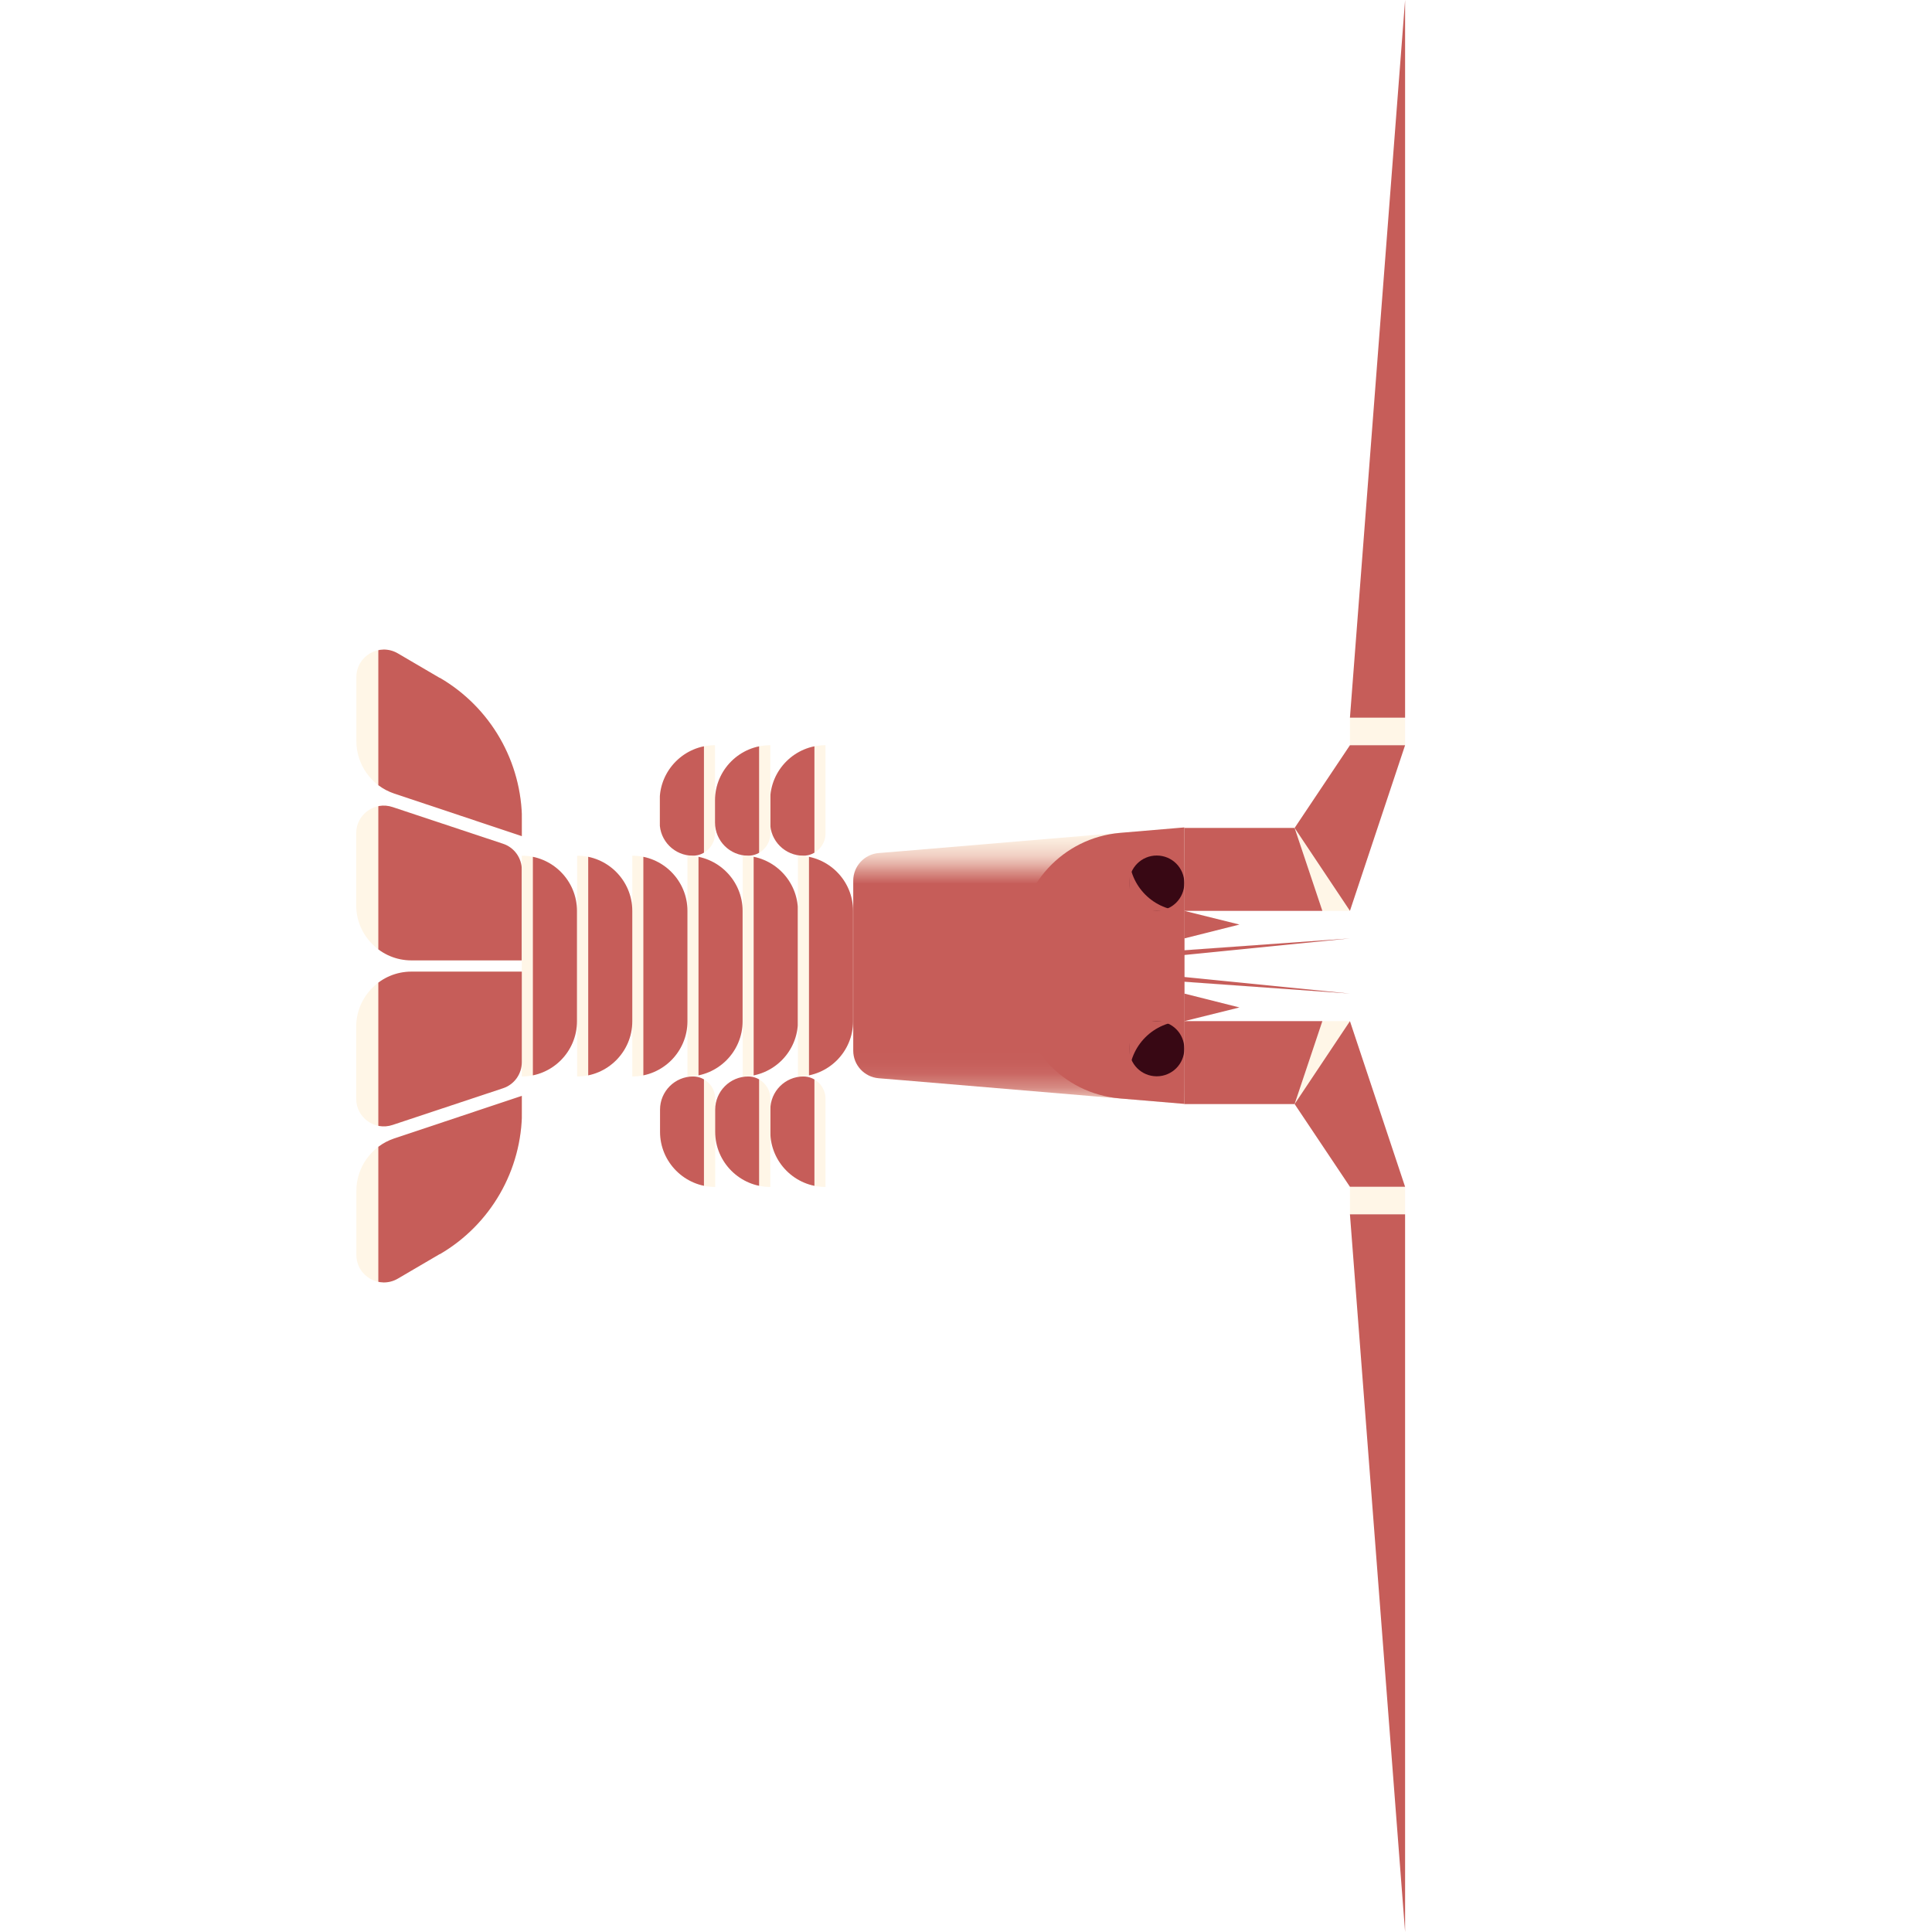
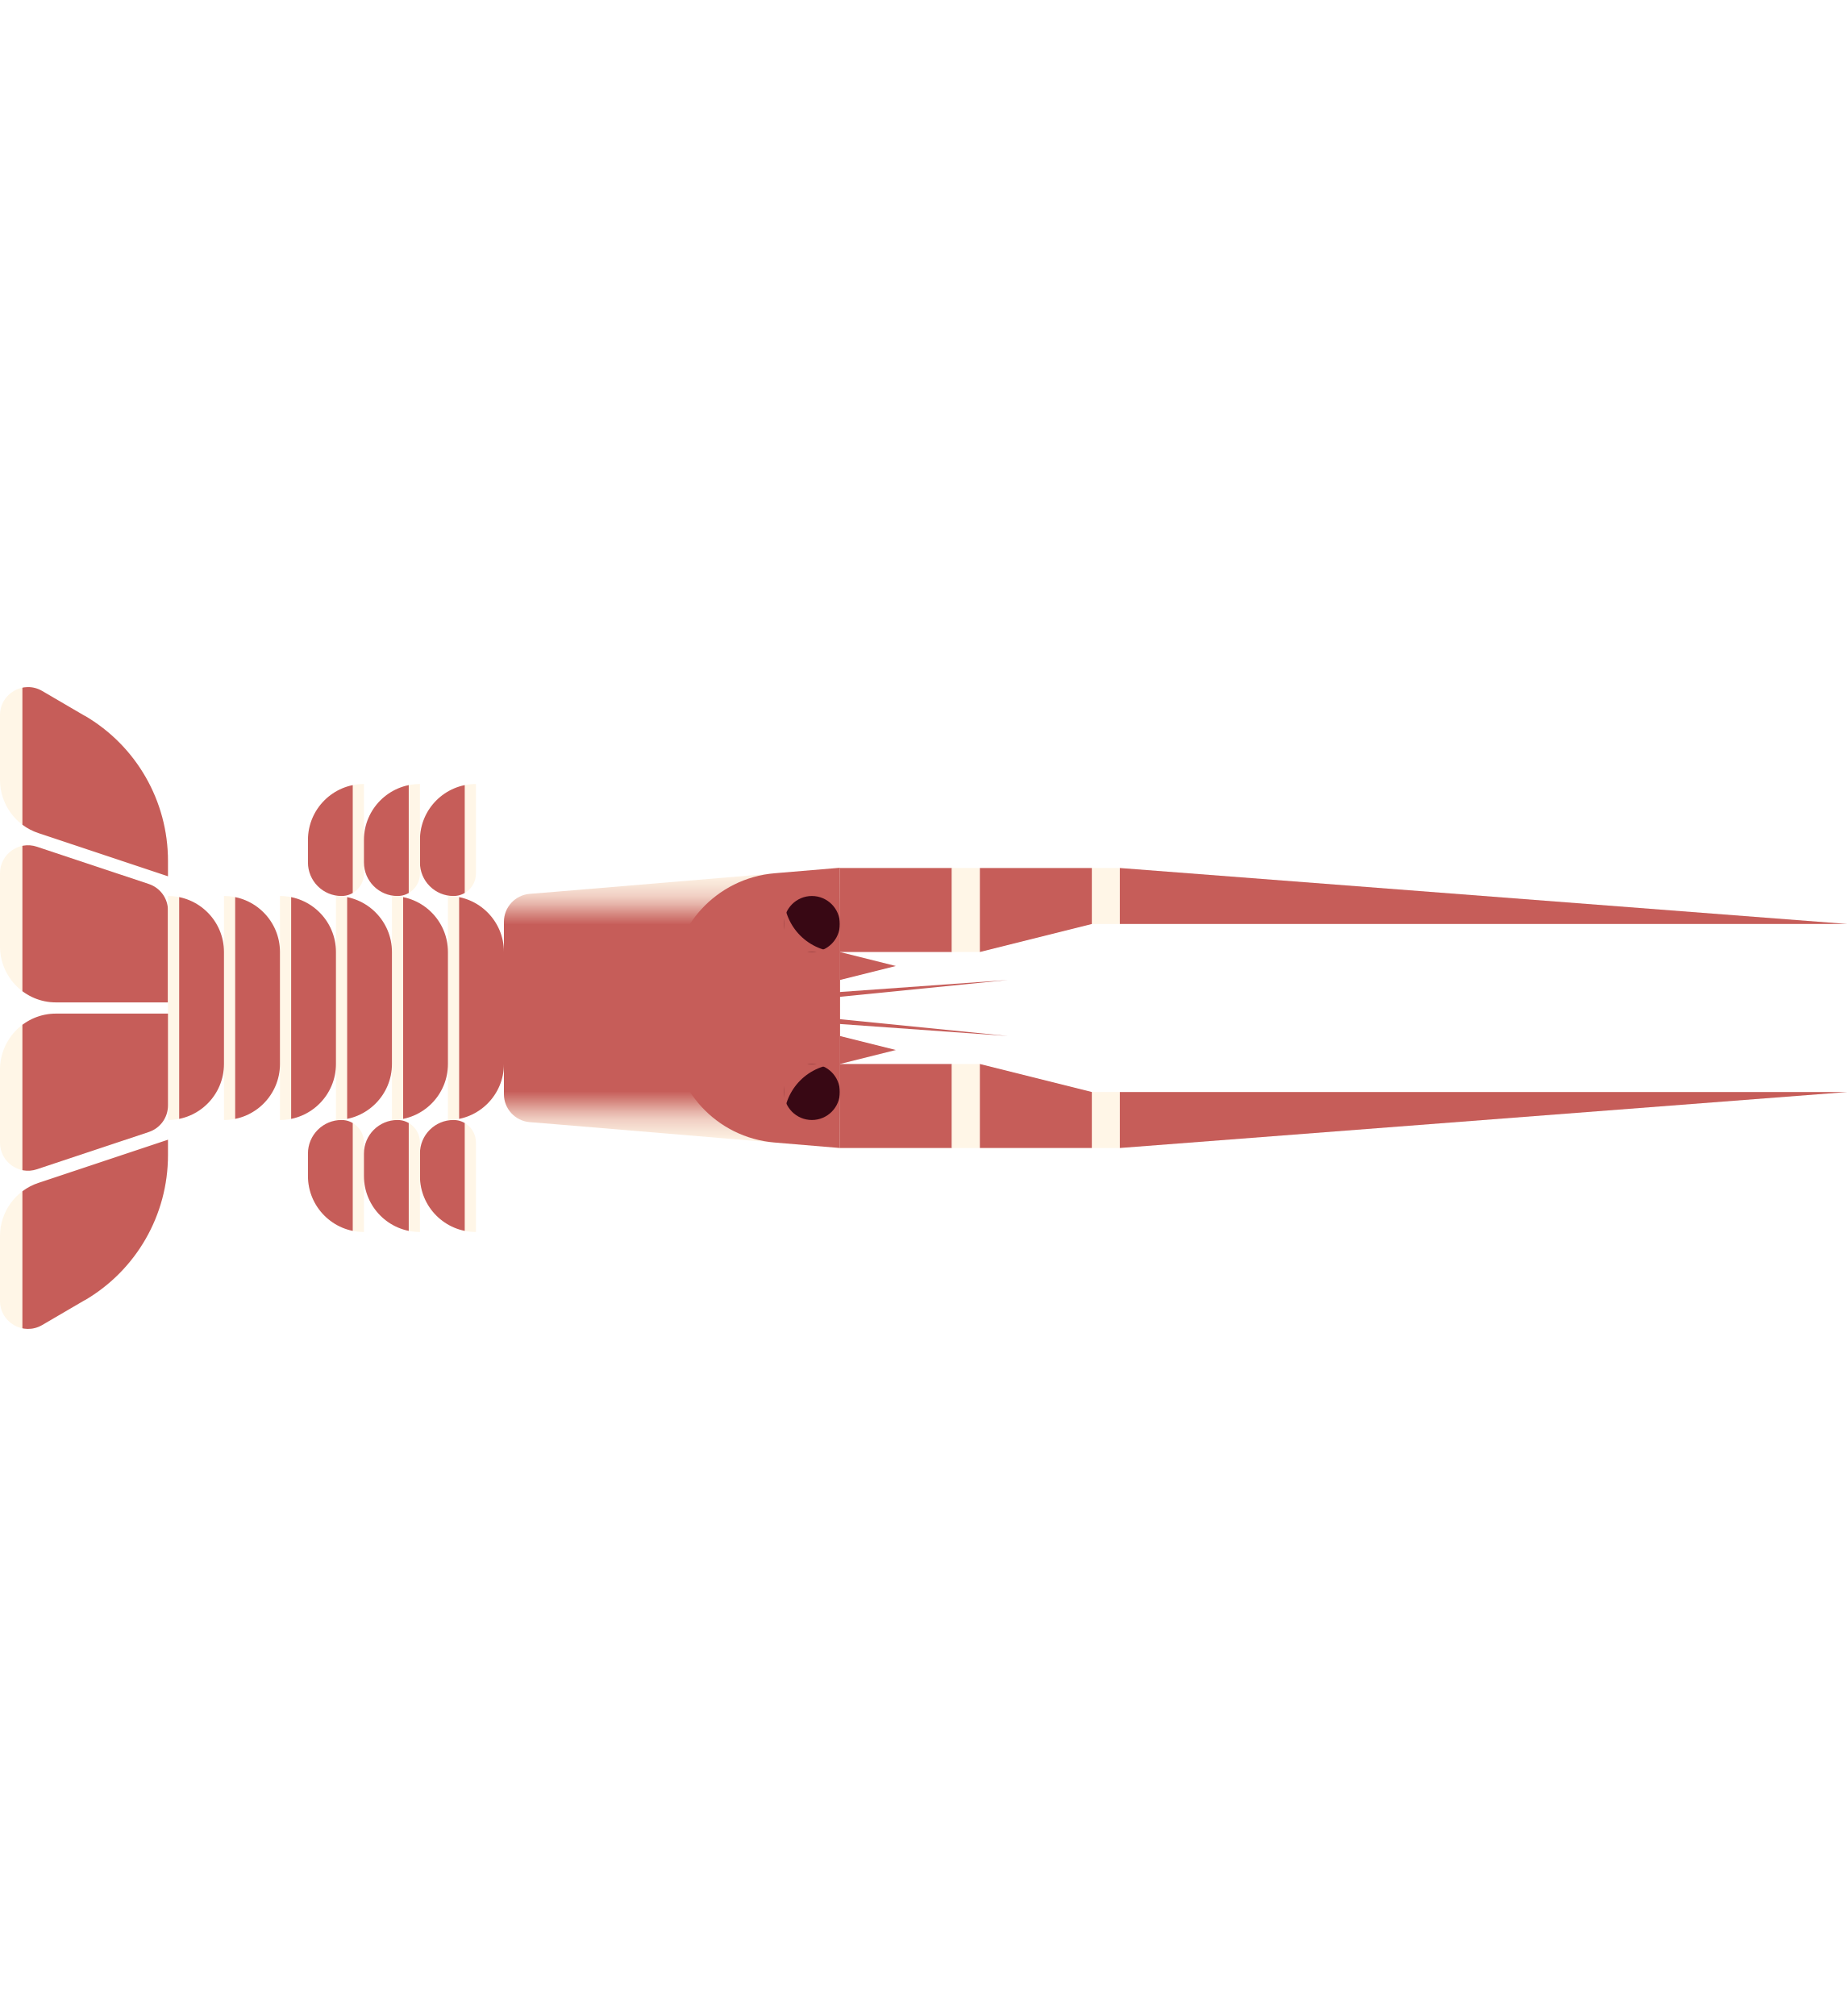
- <svg xmlns="http://www.w3.org/2000/svg" id="_레이어_1" data-name="레이어 1" viewBox="0 0 110 110">
+ <svg xmlns="http://www.w3.org/2000/svg" id="_레이어_2" data-name="레이어 2" viewBox="0 0 165 180">
  <defs>
    <style>
      .cls-1 {
        clip-path: url(#clippath-21);
      }

      .cls-2 {
        clip-path: url(#clippath-6);
      }

      .cls-3 {
        clip-path: url(#clippath-7);
      }

      .cls-4 {
        clip-path: url(#clippath-17);
      }

      .cls-5 {
        clip-path: url(#clippath-15);
      }

      .cls-6 {
        clip-path: url(#clippath-18);
      }

      .cls-7 {
        clip-path: url(#clippath-4);
      }

      .cls-8 {
        fill: #fff6e7;
      }

      .cls-9 {
        fill: #c65d59;
      }

      .cls-10 {
        clip-path: url(#clippath-9);
      }

      .cls-11 {
        clip-path: url(#clippath-10);
      }

      .cls-12 {
        clip-path: url(#clippath-11);
      }

      .cls-13 {
        fill: none;
      }

      .cls-14 {
        fill: #380814;
      }

      .cls-15 {
        clip-path: url(#clippath-1);
      }

      .cls-16 {
        clip-path: url(#clippath-5);
      }

      .cls-17 {
        clip-path: url(#clippath-20);
      }

      .cls-18 {
        clip-path: url(#clippath-8);
      }

      .cls-19 {
        clip-path: url(#clippath-3);
      }

      .cls-20 {
        clip-path: url(#clippath-12);
      }

      .cls-21 {
        clip-path: url(#clippath-14);
      }

      .cls-22 {
        clip-path: url(#clippath-19);
      }

      .cls-23 {
        clip-path: url(#clippath-16);
      }

      .cls-24 {
        clip-path: url(#clippath-2);
      }

      .cls-25 {
        clip-path: url(#clippath-13);
      }

      .cls-26 {
        clip-path: url(#clippath);
      }

      .cls-27 {
-         fill: url(#_무제_그라디언트_9);
+         fill: url(#_무제_그라디언트_16);
      }
    </style>
-     <linearGradient id="_무제_그라디언트_9" data-name="무제 그라디언트 9" x1="58" y1="349.25" x2="58" y2="364.97" gradientTransform="translate(0 412.11) scale(1 -1)" gradientUnits="userSpaceOnUse">
+     <linearGradient id="_무제_그라디언트_16" data-name="무제 그라디언트 16" x1="60" y1="102.5" x2="60" y2="77.5" gradientUnits="userSpaceOnUse">
      <stop offset="0" stop-color="#fff6e7" />
-       <stop offset="0" stop-color="#faeadc" />
-       <stop offset=".02" stop-color="#ecc5b9" />
-       <stop offset=".04" stop-color="#e0a49b" />
-       <stop offset=".06" stop-color="#d68a83" />
-       <stop offset=".09" stop-color="#cf7670" />
-       <stop offset=".11" stop-color="#ca6763" />
-       <stop offset=".15" stop-color="#c65f5b" />
+       <stop offset=".03" stop-color="#fdf1e3" />
+       <stop offset=".06" stop-color="#f8e5d7" />
+       <stop offset=".1" stop-color="#f1d0c4" />
+       <stop offset=".13" stop-color="#e6b3a9" />
+       <stop offset=".16" stop-color="#d88e86" />
+       <stop offset=".2" stop-color="#c7605c" />
      <stop offset=".2" stop-color="#c65d59" />
      <stop offset=".8" stop-color="#c65d59" />
      <stop offset=".8" stop-color="#c7605c" />
      <stop offset=".84" stop-color="#d88e86" />
      <stop offset=".87" stop-color="#e6b3a9" />
      <stop offset=".9" stop-color="#f1d0c4" />
      <stop offset=".94" stop-color="#f8e5d7" />
      <stop offset=".97" stop-color="#fdf1e3" />
      <stop offset="1" stop-color="#fff6e7" />
    </linearGradient>
    <clipPath id="clippath">
-       <path class="cls-13" d="M39.46,61.29h0c.69,0,1.26.57,1.26,1.26v5.03c-1.73,0-3.14-1.41-3.14-3.14v-1.26c0-1.04.84-1.89,1.89-1.89Z" />
+       <path class="cls-13" d="M30.5,100h0c1.1,0,2,.9,2,2v8h0c-2.76,0-5-2.24-5-5v-2c0-1.66,1.34-3,3-3Z" />
    </clipPath>
    <clipPath id="clippath-1">
-       <path class="cls-13" d="M45.74,61.29h0c.69,0,1.26.57,1.26,1.26v5.03c-1.73,0-3.14-1.41-3.14-3.14v-1.26c0-1.04.84-1.89,1.89-1.89Z" />
+       <path class="cls-13" d="M40.5,100h0c1.1,0,2,.9,2,2v8h0c-2.76,0-5-2.24-5-5v-2c0-1.66,1.34-3,3-3Z" />
    </clipPath>
    <clipPath id="clippath-2">
-       <path class="cls-13" d="M42.6,61.29h0c.69,0,1.26.57,1.26,1.26v5.03c-1.73,0-3.14-1.41-3.14-3.14v-1.26c0-1.04.84-1.89,1.89-1.89Z" />
+       <path class="cls-13" d="M35.5,100h0c1.1,0,2,.9,2,2v8h0c-2.76,0-5-2.24-5-5v-2c0-1.66,1.34-3,3-3Z" />
    </clipPath>
    <clipPath id="clippath-3">
-       <path class="cls-13" d="M40.71,42.43h0v5.03c0,.69-.57,1.26-1.26,1.26-1.04,0-1.89-.84-1.89-1.89v-1.26c0-1.73,1.41-3.14,3.14-3.14Z" />
+       <path class="cls-13" d="M32.5,70h0v8c0,1.1-.9,2-2,2h0c-1.66,0-3-1.34-3-3v-2c0-2.76,2.24-5,5-5Z" />
    </clipPath>
    <clipPath id="clippath-4">
-       <path class="cls-13" d="M47,42.43h0v5.03c0,.69-.57,1.26-1.26,1.26-1.04,0-1.89-.84-1.89-1.89v-1.26c0-1.73,1.41-3.14,3.14-3.14Z" />
+       <path class="cls-13" d="M42.5,70h0v8c0,1.1-.9,2-2,2h0c-1.66,0-3-1.34-3-3v-2c0-2.76,2.24-5,5-5Z" />
    </clipPath>
    <clipPath id="clippath-5">
-       <path class="cls-13" d="M43.86,42.43h0v5.03c0,.69-.57,1.26-1.26,1.26-1.04,0-1.89-.84-1.89-1.89v-1.26c0-1.73,1.41-3.14,3.14-3.14Z" />
+       <path class="cls-13" d="M37.5,70h0v8c0,1.1-.9,2-2,2h0c-1.66,0-3-1.34-3-3v-2c0-2.76,2.24-5,5-5Z" />
    </clipPath>
    <clipPath id="clippath-6">
-       <path class="cls-13" d="M28.64,48.04l-6.29-2.09c-1.02-.34-2.07.42-2.07,1.49v4.1c0,1.73,1.41,3.14,3.14,3.14h6.29v-5.15c0-.68-.43-1.28-1.07-1.49Z" />
+       <path class="cls-13" d="M13.29,78.93l-10-3.33c-1.62-.54-3.29.67-3.29,2.37v6.53c0,2.76,2.24,5,5,5h10v-8.2c0-1.08-.69-2.03-1.71-2.37Z" />
    </clipPath>
    <clipPath id="clippath-7">
-       <path class="cls-13" d="M25.04,38.6l-2.39-1.4c-1.05-.61-2.36.14-2.36,1.36v3.64c0,1.35.87,2.55,2.15,2.98l7.28,2.43v-.87c0-3.36-1.78-6.46-4.68-8.15h0Z" />
+       <path class="cls-13" d="M7.56,63.91l-3.8-2.22c-1.67-.97-3.76.23-3.76,2.16v5.79c0,2.15,1.38,4.06,3.42,4.74l11.58,3.86v-1.38c0-5.34-2.83-10.27-7.44-12.96Z" />
    </clipPath>
    <clipPath id="clippath-8">
-       <path class="cls-13" d="M45.43,61.29h0v-12.57c1.73,0,3.14,1.41,3.14,3.14v6.29c0,1.73-1.41,3.14-3.14,3.14Z" />
+       <path class="cls-13" d="M40,100h0v-20h0c2.76,0,5,2.24,5,5v10c0,2.76-2.24,5-5,5Z" />
    </clipPath>
    <clipPath id="clippath-9">
-       <rect class="cls-13" x="45.43" y="48.71" width="3.14" height="12.57" />
+       <rect class="cls-13" x="40" y="80" width="5" height="20" />
    </clipPath>
    <clipPath id="clippath-10">
-       <path class="cls-13" d="M42.29,61.29h0v-12.57c1.73,0,3.14,1.41,3.14,3.14v6.29c0,1.73-1.41,3.14-3.14,3.14Z" />
+       <path class="cls-13" d="M35,100h0v-20h0c2.76,0,5,2.24,5,5v10c0,2.76-2.24,5-5,5Z" />
    </clipPath>
    <clipPath id="clippath-11">
-       <rect class="cls-13" x="42.29" y="48.71" width="3.14" height="12.57" />
+       <rect class="cls-13" x="35" y="80" width="5" height="20" />
    </clipPath>
    <clipPath id="clippath-12">
-       <path class="cls-13" d="M39.14,61.29h0v-12.57c1.73,0,3.14,1.41,3.14,3.14v6.29c0,1.73-1.41,3.14-3.14,3.14Z" />
+       <path class="cls-13" d="M30,100h0v-20h0c2.76,0,5,2.24,5,5v10c0,2.76-2.24,5-5,5Z" />
    </clipPath>
    <clipPath id="clippath-13">
-       <rect class="cls-13" x="39.14" y="48.71" width="3.14" height="12.57" />
+       <rect class="cls-13" x="30" y="80" width="5" height="20" />
    </clipPath>
    <clipPath id="clippath-14">
-       <path class="cls-13" d="M36,61.29h0v-12.57c1.73,0,3.14,1.41,3.14,3.14v6.29c0,1.73-1.41,3.14-3.14,3.14Z" />
+       <path class="cls-13" d="M25,100h0v-20h0c2.76,0,5,2.24,5,5v10c0,2.76-2.24,5-5,5Z" />
    </clipPath>
    <clipPath id="clippath-15">
-       <rect class="cls-13" x="36" y="48.71" width="3.14" height="12.57" />
+       <rect class="cls-13" x="25" y="80" width="5" height="20" />
    </clipPath>
    <clipPath id="clippath-16">
-       <path class="cls-13" d="M32.86,61.29h0v-12.57c1.73,0,3.14,1.41,3.14,3.14v6.29c0,1.73-1.41,3.14-3.14,3.14Z" />
+       <path class="cls-13" d="M20,100h0v-20h0c2.76,0,5,2.24,5,5v10c0,2.76-2.24,5-5,5Z" />
    </clipPath>
    <clipPath id="clippath-17">
-       <rect class="cls-13" x="32.86" y="48.71" width="3.14" height="12.57" />
+       <rect class="cls-13" x="20" y="80" width="5" height="20" />
    </clipPath>
    <clipPath id="clippath-18">
-       <path class="cls-13" d="M29.71,61.29h0v-12.57c1.73,0,3.14,1.41,3.14,3.14v6.29c0,1.73-1.41,3.14-3.14,3.14Z" />
+       <path class="cls-13" d="M15,100h0v-20h0c2.76,0,5,2.24,5,5v10c0,2.76-2.24,5-5,5Z" />
    </clipPath>
    <clipPath id="clippath-19">
-       <rect class="cls-13" x="29.71" y="48.71" width="3.14" height="12.57" />
+       <rect class="cls-13" x="15" y="80" width="5" height="20" />
    </clipPath>
    <clipPath id="clippath-20">
-       <path class="cls-13" d="M28.64,61.96l-6.29,2.09c-1.02.34-2.07-.42-2.07-1.49v-4.1c0-1.73,1.41-3.14,3.14-3.14h6.29v5.15c0,.68-.43,1.28-1.07,1.49Z" />
+       <path class="cls-13" d="M13.29,101.07l-10,3.33c-1.62.54-3.29-.67-3.29-2.37v-6.53c0-2.76,2.24-5,5-5h10v8.2c0,1.08-.69,2.03-1.71,2.37Z" />
    </clipPath>
    <clipPath id="clippath-21">
-       <path class="cls-13" d="M25.04,71.4l-2.39,1.4c-1.05.61-2.36-.14-2.36-1.36v-3.64c0-1.35.87-2.55,2.15-2.98l7.28-2.43v.87c0,3.36-1.78,6.46-4.68,8.15h0Z" />
+       <path class="cls-13" d="M7.56,116.09l-3.8,2.22c-1.67.97-3.76-.23-3.76-2.16v-5.79c0-2.15,1.38-4.06,3.42-4.74l11.58-3.86v1.38c0,5.34-2.83,10.27-7.44,12.96Z" />
    </clipPath>
  </defs>
-   <g>
-     <polygon class="cls-9" points="61.14 55 76.86 53.43 54.86 55 61.14 55" />
-     <polygon class="cls-9" points="61.14 55 76.86 56.57 54.86 55 61.14 55" />
-     <path class="cls-27" d="M67.43,47.14v15.71l-5.14-.43-10.81-.91-1.46-.12c-.81-.07-1.44-.75-1.44-1.57v-9.68c0-.82.63-1.5,1.44-1.57l1.46-.12,10.81-.91s5.14-.43,5.14-.43Z" />
-     <polygon class="cls-8" points="73.71 62.86 73.71 62.86 75.29 58.14 76.86 58.14 73.71 62.86" />
-     <rect class="cls-8" x="76.86" y="67.57" width="3.14" height="1.57" />
-     <polygon class="cls-9" points="76.86 67.57 73.71 62.86 76.86 58.14 80 67.57 76.86 67.57" />
-     <polygon class="cls-9" points="80 69.14 76.86 69.14 80 110 80 69.14" />
-     <polygon class="cls-9" points="67.43 51.86 67.43 53.43 70.57 52.64 67.43 51.86" />
-     <polygon class="cls-9" points="67.43 56.57 67.43 58.14 70.57 57.36 67.43 56.57" />
-     <path class="cls-8" d="M39.46,61.29h0c.69,0,1.26.57,1.26,1.26v5.03h0c-1.73,0-3.14-1.41-3.14-3.14v-1.26c0-1.04.84-1.89,1.89-1.89Z" />
-     <g class="cls-26">
-       <rect class="cls-9" x="37.57" y="61.29" width="2.51" height="6.29" />
+   <g id="_레이어_1-2" data-name="레이어 1">
+     <g>
+       <polygon class="cls-9" points="65 90 90 87.5 55 90 65 90" />
+       <polygon class="cls-9" points="65 90 90 92.5 55 90 65 90" />
+       <path class="cls-27" d="M75,77.5v25l-8.18-.68-17.2-1.44-2.33-.19c-1.29-.11-2.29-1.19-2.29-2.49v-15.4c0-1.3,1-2.38,2.29-2.49l2.33-.19,17.2-1.44,8.18-.68Z" />
+       <polygon class="cls-9" points="75 85 75 87.5 80 86.25 75 85" />
+       <polygon class="cls-9" points="75 92.5 75 95 80 93.75 75 92.5" />
+       <path class="cls-8" d="M30.5,100h0c1.1,0,2,.9,2,2v8h0c-2.76,0-5-2.24-5-5v-2c0-1.66,1.34-3,3-3Z" />
+       <g class="cls-26">
+         <rect class="cls-9" x="27.5" y="100" width="4" height="10" />
+       </g>
+       <path class="cls-8" d="M40.5,100h0c1.1,0,2,.9,2,2v8h0c-2.76,0-5-2.24-5-5v-2c0-1.66,1.34-3,3-3Z" />
+       <g class="cls-15">
+         <rect class="cls-9" x="37.5" y="100" width="4" height="10" />
+       </g>
+       <path class="cls-8" d="M35.5,100h0c1.1,0,2,.9,2,2v8h0c-2.76,0-5-2.24-5-5v-2c0-1.66,1.34-3,3-3Z" />
+       <g class="cls-24">
+         <rect class="cls-9" x="32.5" y="100" width="4" height="10" />
+       </g>
+       <path class="cls-8" d="M32.5,70h0v8c0,1.1-.9,2-2,2h0c-1.66,0-3-1.34-3-3v-2c0-2.76,2.24-5,5-5Z" />
+       <g class="cls-19">
+         <rect class="cls-9" x="27.5" y="70" width="4" height="10" />
+       </g>
+       <path class="cls-8" d="M42.5,70h0v8c0,1.1-.9,2-2,2h0c-1.66,0-3-1.34-3-3v-2c0-2.76,2.24-5,5-5Z" />
+       <g class="cls-7">
+         <rect class="cls-9" x="37.5" y="70" width="4" height="10" />
+       </g>
+       <path class="cls-8" d="M37.5,70h0v8c0,1.1-.9,2-2,2h0c-1.66,0-3-1.34-3-3v-2c0-2.76,2.24-5,5-5Z" />
+       <g class="cls-16">
+         <rect class="cls-9" x="32.5" y="70" width="4" height="10" />
+       </g>
+       <path class="cls-8" d="M13.29,78.93l-10-3.33c-1.62-.54-3.29.67-3.29,2.37v6.53c0,2.76,2.24,5,5,5h10v-8.2c0-1.08-.69-2.03-1.71-2.37Z" />
+       <path class="cls-8" d="M7.56,63.91l-3.8-2.22c-1.67-.97-3.76.23-3.76,2.16v5.79c0,2.15,1.38,4.06,3.42,4.74l11.58,3.86v-1.38c0-5.34-2.83-10.27-7.44-12.96Z" />
+       <g class="cls-2">
+         <rect class="cls-9" x="2" y="74.5" width="13" height="15" />
+       </g>
+       <g class="cls-3">
+         <rect class="cls-9" x="2" y="59.5" width="13" height="30" />
+       </g>
+       <path class="cls-9" d="M75,77.5v25l-5.83-.49c-5.18-.43-9.17-4.76-9.17-9.97v-4.1c0-5.2,3.99-9.53,9.17-9.97l5.83-.49Z" />
+       <rect class="cls-14" x="70" y="80" width="5" height="5" rx="2.5" ry="2.5" />
+       <rect class="cls-14" x="70" y="95" width="5" height="5" rx="2.5" ry="2.5" />
+       <rect class="cls-9" x="75" y="77.5" width="10" height="7.5" />
+       <rect class="cls-8" x="85" y="77.5" width="2.5" height="7.5" />
+       <rect class="cls-8" x="97.5" y="77.5" width="2.5" height="5" />
+       <polygon class="cls-9" points="97.5 77.5 87.5 77.5 87.5 85 97.5 82.5 97.5 77.5" />
+       <polygon class="cls-9" points="100 82.5 100 77.5 165 82.5 100 82.5" />
+       <rect class="cls-9" x="75" y="95" width="10" height="7.5" />
+       <rect class="cls-8" x="85" y="95" width="2.5" height="7.5" />
+       <rect class="cls-8" x="97.5" y="97.5" width="2.5" height="5" />
+       <polygon class="cls-9" points="97.5 102.5 87.5 102.5 87.5 95 97.5 97.5 97.5 102.5" />
+       <polygon class="cls-9" points="100 97.5 100 102.5 165 97.5 100 97.5" />
+       <path class="cls-8" d="M40,100h0v-20h0c2.76,0,5,2.24,5,5v10c0,2.76-2.24,5-5,5Z" />
+       <g class="cls-18">
+         <g class="cls-10">
+           <rect class="cls-9" x="41" y="80" width="4" height="20" />
+         </g>
+       </g>
+       <path class="cls-8" d="M35,100h0v-20h0c2.76,0,5,2.24,5,5v10c0,2.76-2.24,5-5,5Z" />
+       <g class="cls-11">
+         <g class="cls-12">
+           <rect class="cls-9" x="36" y="80" width="4" height="20" />
+         </g>
+       </g>
+       <path class="cls-8" d="M30,100h0v-20h0c2.76,0,5,2.24,5,5v10c0,2.76-2.24,5-5,5Z" />
+       <g class="cls-20">
+         <g class="cls-25">
+           <rect class="cls-9" x="31" y="80" width="4" height="20" />
+         </g>
+       </g>
+       <path class="cls-8" d="M25,100h0v-20h0c2.76,0,5,2.24,5,5v10c0,2.76-2.24,5-5,5Z" />
+       <g class="cls-21">
+         <g class="cls-5">
+           <rect class="cls-9" x="26" y="80" width="4" height="20" />
+         </g>
+       </g>
+       <path class="cls-8" d="M20,100h0v-20h0c2.76,0,5,2.24,5,5v10c0,2.76-2.24,5-5,5Z" />
+       <g class="cls-23">
+         <g class="cls-4">
+           <rect class="cls-9" x="21" y="80" width="4" height="20" />
+         </g>
+       </g>
+       <path class="cls-8" d="M15,100h0v-20h0c2.76,0,5,2.24,5,5v10c0,2.76-2.24,5-5,5Z" />
+       <g class="cls-6">
+         <g class="cls-22">
+           <rect class="cls-9" x="16" y="80" width="4" height="20" />
+         </g>
+       </g>
+       <path class="cls-9" d="M75,85h-5v-5h0c0,2.76,2.24,5,5,5h0Z" />
+       <path class="cls-9" d="M75,95h-5v5h0c0-2.76,2.24-5,5-5h0Z" />
+       <path class="cls-8" d="M13.29,101.07l-10,3.33c-1.62.54-3.29-.67-3.29-2.37v-6.53c0-2.76,2.24-5,5-5h10v8.2c0,1.08-.69,2.03-1.71,2.37Z" />
+       <path class="cls-8" d="M7.56,116.09l-3.8,2.22c-1.67.97-3.76-.23-3.76-2.16v-5.79c0-2.15,1.38-4.06,3.42-4.74l11.58-3.86v1.38c0,5.34-2.83,10.27-7.44,12.96Z" />
+       <g class="cls-17">
+         <rect class="cls-9" x="2" y="90.5" width="13" height="15" />
+       </g>
+       <g class="cls-1">
+         <rect class="cls-9" x="2" y="90.5" width="13" height="30" />
+       </g>
+       <rect class="cls-13" width="165" height="180" />
    </g>
-     <path class="cls-8" d="M45.74,61.29h0c.69,0,1.26.57,1.26,1.26v5.03h0c-1.73,0-3.14-1.41-3.14-3.14v-1.26c0-1.04.84-1.89,1.89-1.89Z" />
-     <g class="cls-15">
-       <rect class="cls-9" x="43.86" y="61.29" width="2.51" height="6.29" />
-     </g>
-     <path class="cls-8" d="M42.6,61.29h0c.69,0,1.26.57,1.26,1.26v5.03h0c-1.73,0-3.14-1.41-3.14-3.14v-1.26c0-1.04.84-1.89,1.89-1.89Z" />
-     <g class="cls-24">
-       <rect class="cls-9" x="40.71" y="61.29" width="2.51" height="6.29" />
-     </g>
-     <path class="cls-8" d="M40.71,42.43h0v5.03c0,.69-.57,1.26-1.26,1.26h0c-1.04,0-1.89-.84-1.89-1.89v-1.26c0-1.73,1.41-3.14,3.14-3.14Z" />
-     <g class="cls-19">
-       <rect class="cls-9" x="37.57" y="42.43" width="2.51" height="6.29" />
-     </g>
-     <path class="cls-8" d="M47,42.43h0v5.03c0,.69-.57,1.26-1.26,1.26h0c-1.04,0-1.89-.84-1.89-1.89v-1.26c0-1.73,1.41-3.14,3.14-3.14Z" />
-     <g class="cls-7">
-       <rect class="cls-9" x="43.86" y="42.43" width="2.51" height="6.29" />
-     </g>
-     <path class="cls-8" d="M43.86,42.43h0v5.03c0,.69-.57,1.26-1.26,1.26h0c-1.04,0-1.89-.84-1.89-1.89v-1.26c0-1.73,1.41-3.14,3.14-3.14Z" />
-     <g class="cls-16">
-       <rect class="cls-9" x="40.71" y="42.43" width="2.51" height="6.29" />
-     </g>
-     <path class="cls-8" d="M28.64,48.04l-6.29-2.09c-1.02-.34-2.07.42-2.07,1.49v4.1c0,1.73,1.41,3.14,3.14,3.14h6.29v-5.15c0-.68-.43-1.28-1.07-1.49Z" />
-     <path class="cls-8" d="M25.04,38.6l-2.39-1.4c-1.05-.61-2.36.14-2.36,1.36v3.64c0,1.35.87,2.55,2.15,2.98l7.28,2.43v-.87c0-3.36-1.78-6.46-4.68-8.15h0Z" />
-     <g class="cls-2">
-       <rect class="cls-9" x="21.54" y="45.26" width="8.17" height="9.43" />
-     </g>
-     <g class="cls-3">
-       <rect class="cls-9" x="21.54" y="35.83" width="8.17" height="18.86" />
-     </g>
-     <path class="cls-9" d="M67.43,47.14v15.71l-3.66-.31c-3.26-.27-5.76-2.99-5.76-6.27v-2.58c0-3.27,2.51-5.99,5.76-6.27l3.66-.31h0Z" />
-     <path class="cls-14" d="M65.86,48.71h0c.87,0,1.57.7,1.57,1.57h0c0,.87-.7,1.57-1.57,1.57h0c-.87,0-1.57-.7-1.57-1.57h0c0-.87.7-1.57,1.57-1.57Z" />
-     <path class="cls-14" d="M65.86,58.14h0c.87,0,1.57.7,1.57,1.57h0c0,.87-.7,1.57-1.57,1.57h0c-.87,0-1.57-.7-1.57-1.57h0c0-.87.7-1.57,1.57-1.57Z" />
-     <path class="cls-8" d="M45.43,61.29h0v-12.57h0c1.73,0,3.14,1.41,3.14,3.14v6.29c0,1.73-1.41,3.14-3.14,3.14Z" />
-     <g class="cls-18">
-       <g class="cls-10">
-         <rect class="cls-9" x="46.06" y="48.71" width="2.51" height="12.57" />
-       </g>
-     </g>
-     <path class="cls-8" d="M42.29,61.29h0v-12.57h0c1.73,0,3.14,1.41,3.14,3.14v6.29c0,1.73-1.41,3.14-3.14,3.14Z" />
-     <g class="cls-11">
-       <g class="cls-12">
-         <rect class="cls-9" x="42.91" y="48.71" width="2.51" height="12.57" />
-       </g>
-     </g>
-     <path class="cls-8" d="M39.14,61.29h0v-12.57h0c1.73,0,3.14,1.41,3.14,3.14v6.29c0,1.73-1.41,3.14-3.14,3.14Z" />
-     <g class="cls-20">
-       <g class="cls-25">
-         <rect class="cls-9" x="39.77" y="48.71" width="2.51" height="12.57" />
-       </g>
-     </g>
-     <path class="cls-8" d="M36,61.29h0v-12.57h0c1.73,0,3.14,1.41,3.14,3.14v6.29c0,1.73-1.41,3.14-3.14,3.14Z" />
-     <g class="cls-21">
-       <g class="cls-5">
-         <rect class="cls-9" x="36.63" y="48.71" width="2.51" height="12.57" />
-       </g>
-     </g>
-     <path class="cls-8" d="M32.86,61.29h0v-12.57h0c1.73,0,3.14,1.41,3.14,3.14v6.29c0,1.73-1.41,3.14-3.14,3.14Z" />
-     <g class="cls-23">
-       <g class="cls-4">
-         <rect class="cls-9" x="33.49" y="48.71" width="2.51" height="12.57" />
-       </g>
-     </g>
-     <path class="cls-8" d="M29.71,61.29h0v-12.57h0c1.73,0,3.14,1.41,3.14,3.14v6.29c0,1.73-1.41,3.14-3.14,3.14Z" />
-     <g class="cls-6">
-       <g class="cls-22">
-         <rect class="cls-9" x="30.34" y="48.71" width="2.51" height="12.57" />
-       </g>
-     </g>
-     <path class="cls-9" d="M67.43,51.86h-3.14v-3.14h0c0,1.73,1.41,3.14,3.14,3.14h0Z" />
-     <path class="cls-9" d="M67.43,58.14h-3.14v3.14h0c0-1.73,1.41-3.14,3.14-3.14h0Z" />
-     <path class="cls-8" d="M28.64,61.96l-6.29,2.09c-1.02.34-2.07-.42-2.07-1.49v-4.1c0-1.73,1.41-3.14,3.14-3.14h6.29v5.15c0,.68-.43,1.28-1.07,1.49Z" />
-     <path class="cls-8" d="M25.04,71.4l-2.39,1.4c-1.05.61-2.36-.14-2.36-1.36v-3.64c0-1.35.87-2.55,2.15-2.98l7.28-2.43v.87c0,3.36-1.78,6.46-4.68,8.15h0Z" />
-     <g class="cls-17">
-       <rect class="cls-9" x="21.54" y="55.31" width="8.17" height="9.43" />
-     </g>
-     <g class="cls-1">
-       <rect class="cls-9" x="21.54" y="55.31" width="8.17" height="18.86" />
-     </g>
-     <polygon class="cls-9" points="73.71 62.86 67.43 62.86 67.43 58.14 75.29 58.14 73.71 62.86" />
-     <polygon class="cls-8" points="73.71 47.14 73.71 47.14 75.29 51.86 76.86 51.86 73.71 47.14" />
-     <rect class="cls-8" x="76.86" y="40.86" width="3.14" height="1.57" />
-     <polygon class="cls-9" points="76.86 42.43 73.71 47.14 76.86 51.86 80 42.43 76.86 42.43" />
-     <polygon class="cls-9" points="80 40.86 76.86 40.86 80 0 80 40.86" />
-     <polygon class="cls-9" points="73.71 47.14 67.43 47.14 67.43 51.86 75.29 51.86 73.71 47.14" />
  </g>
-   <rect class="cls-13" width="110" height="110" />
</svg>
